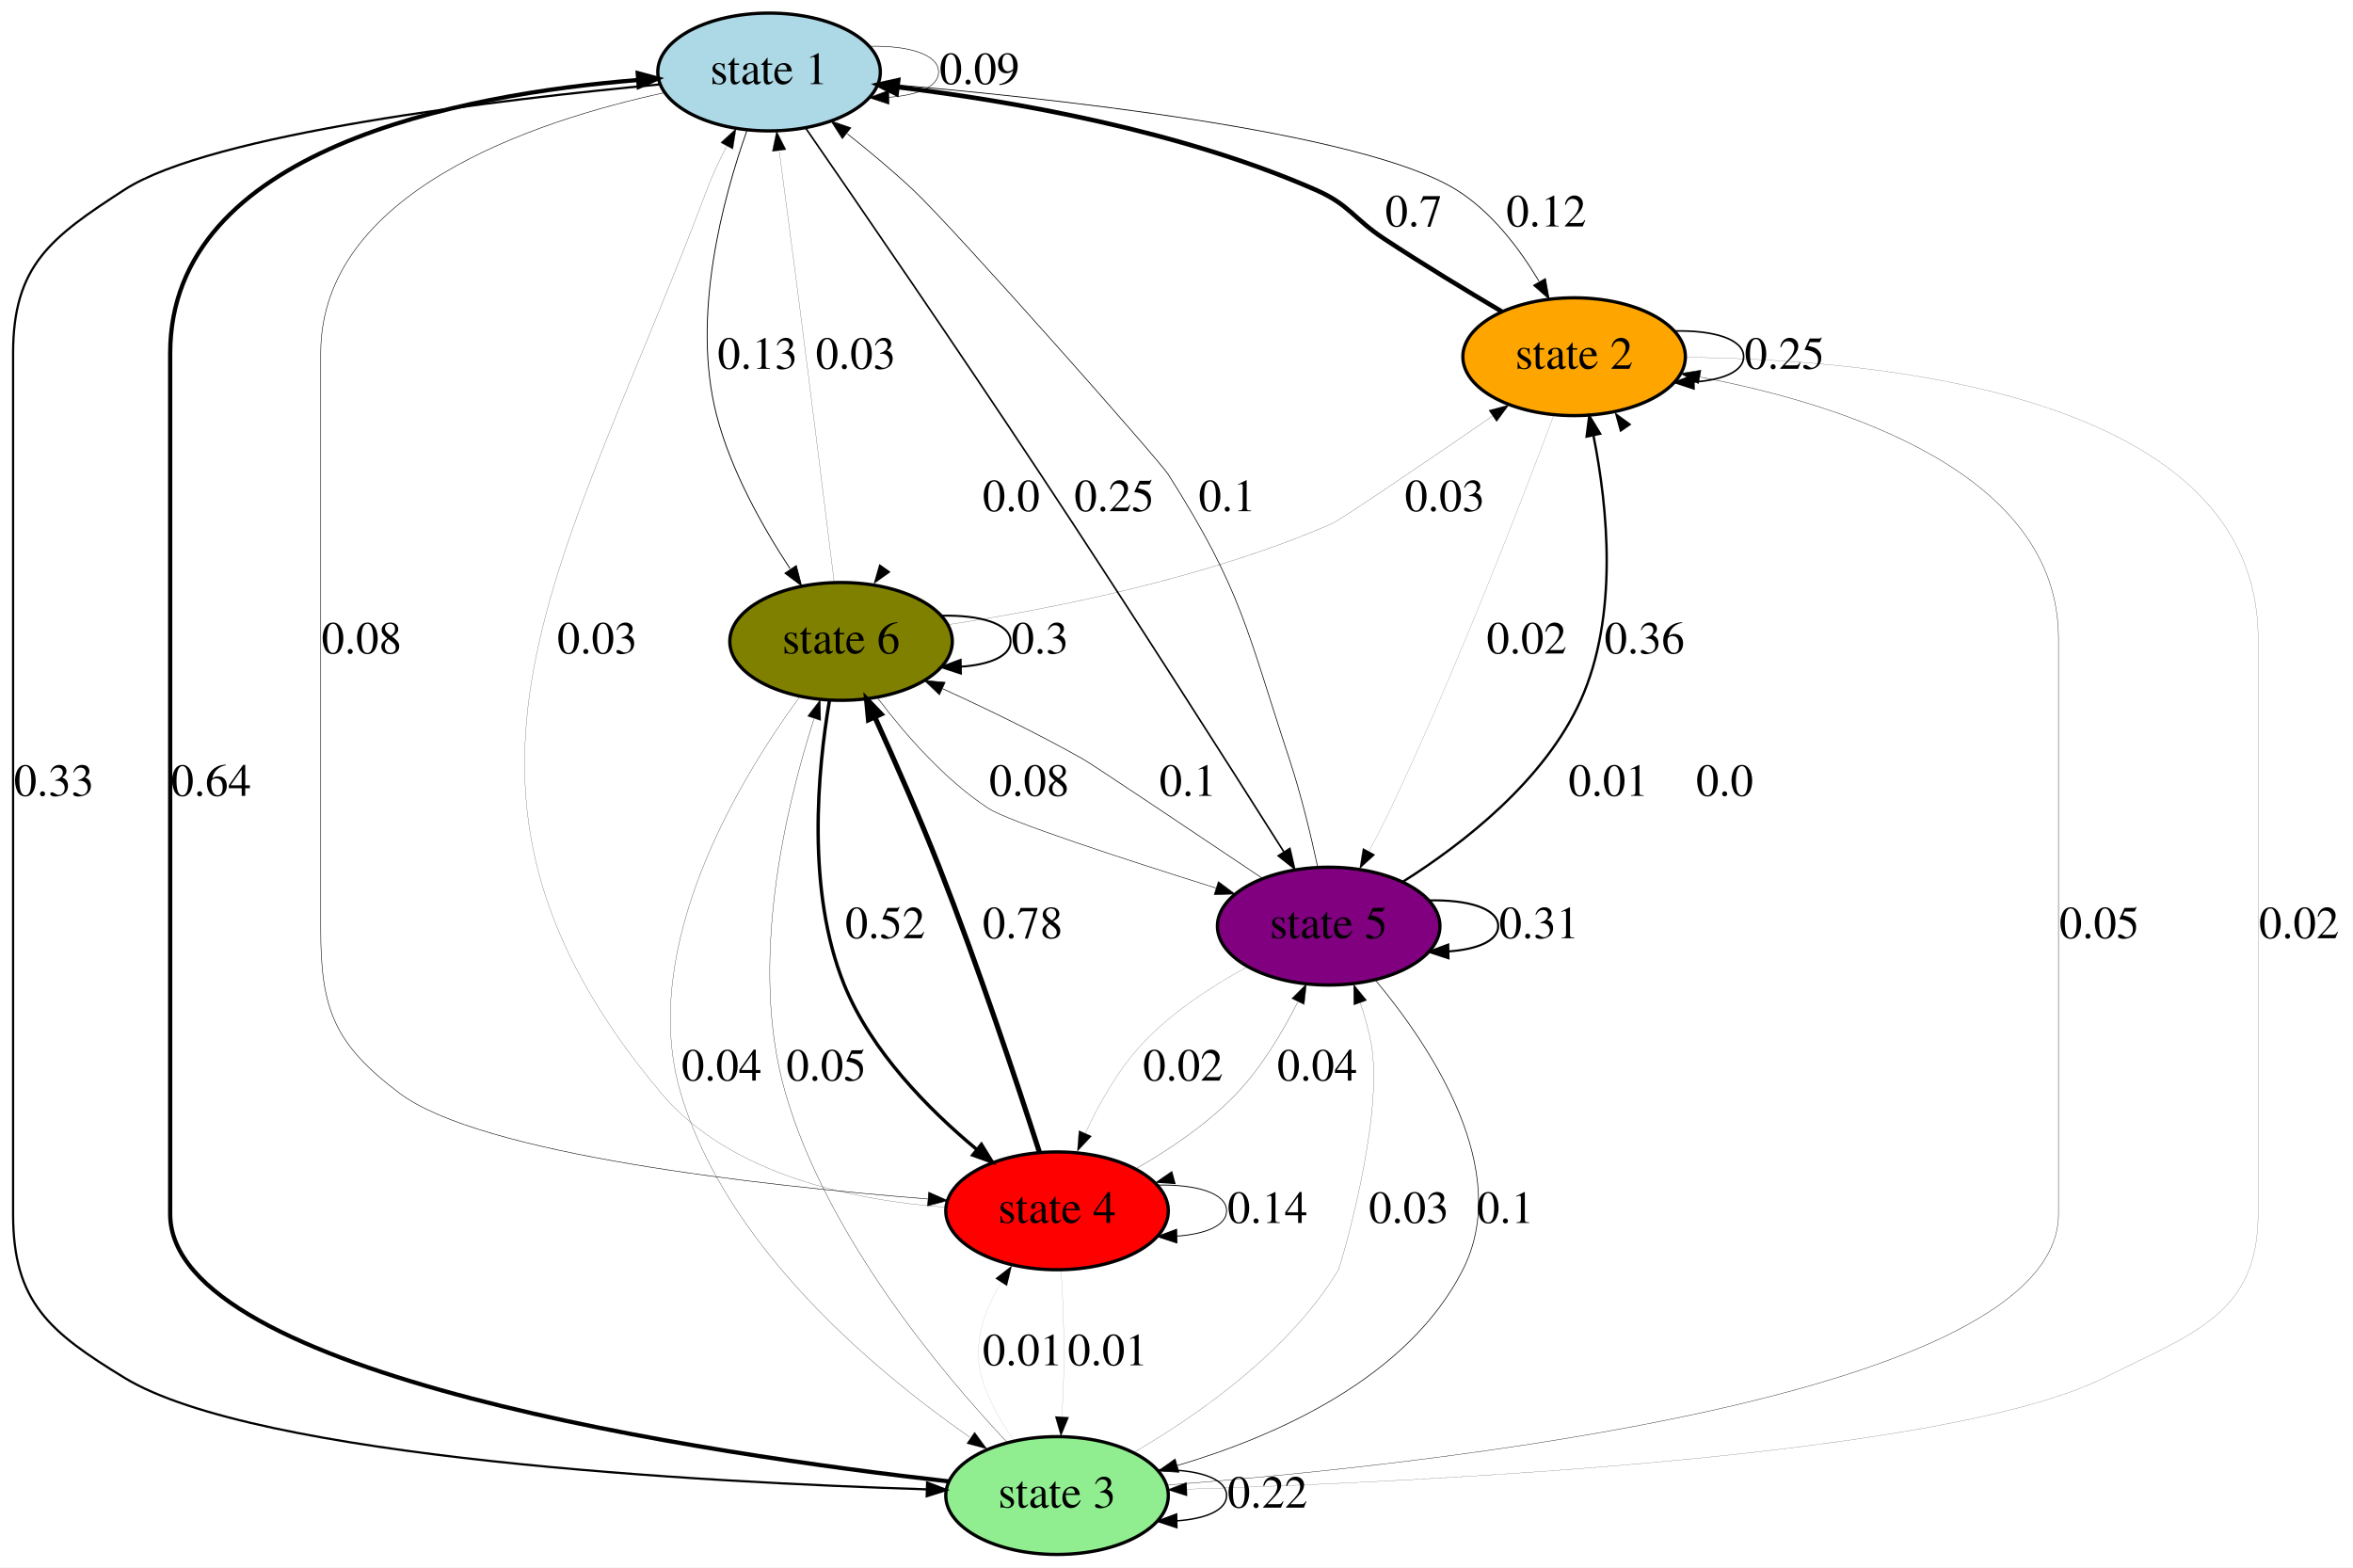
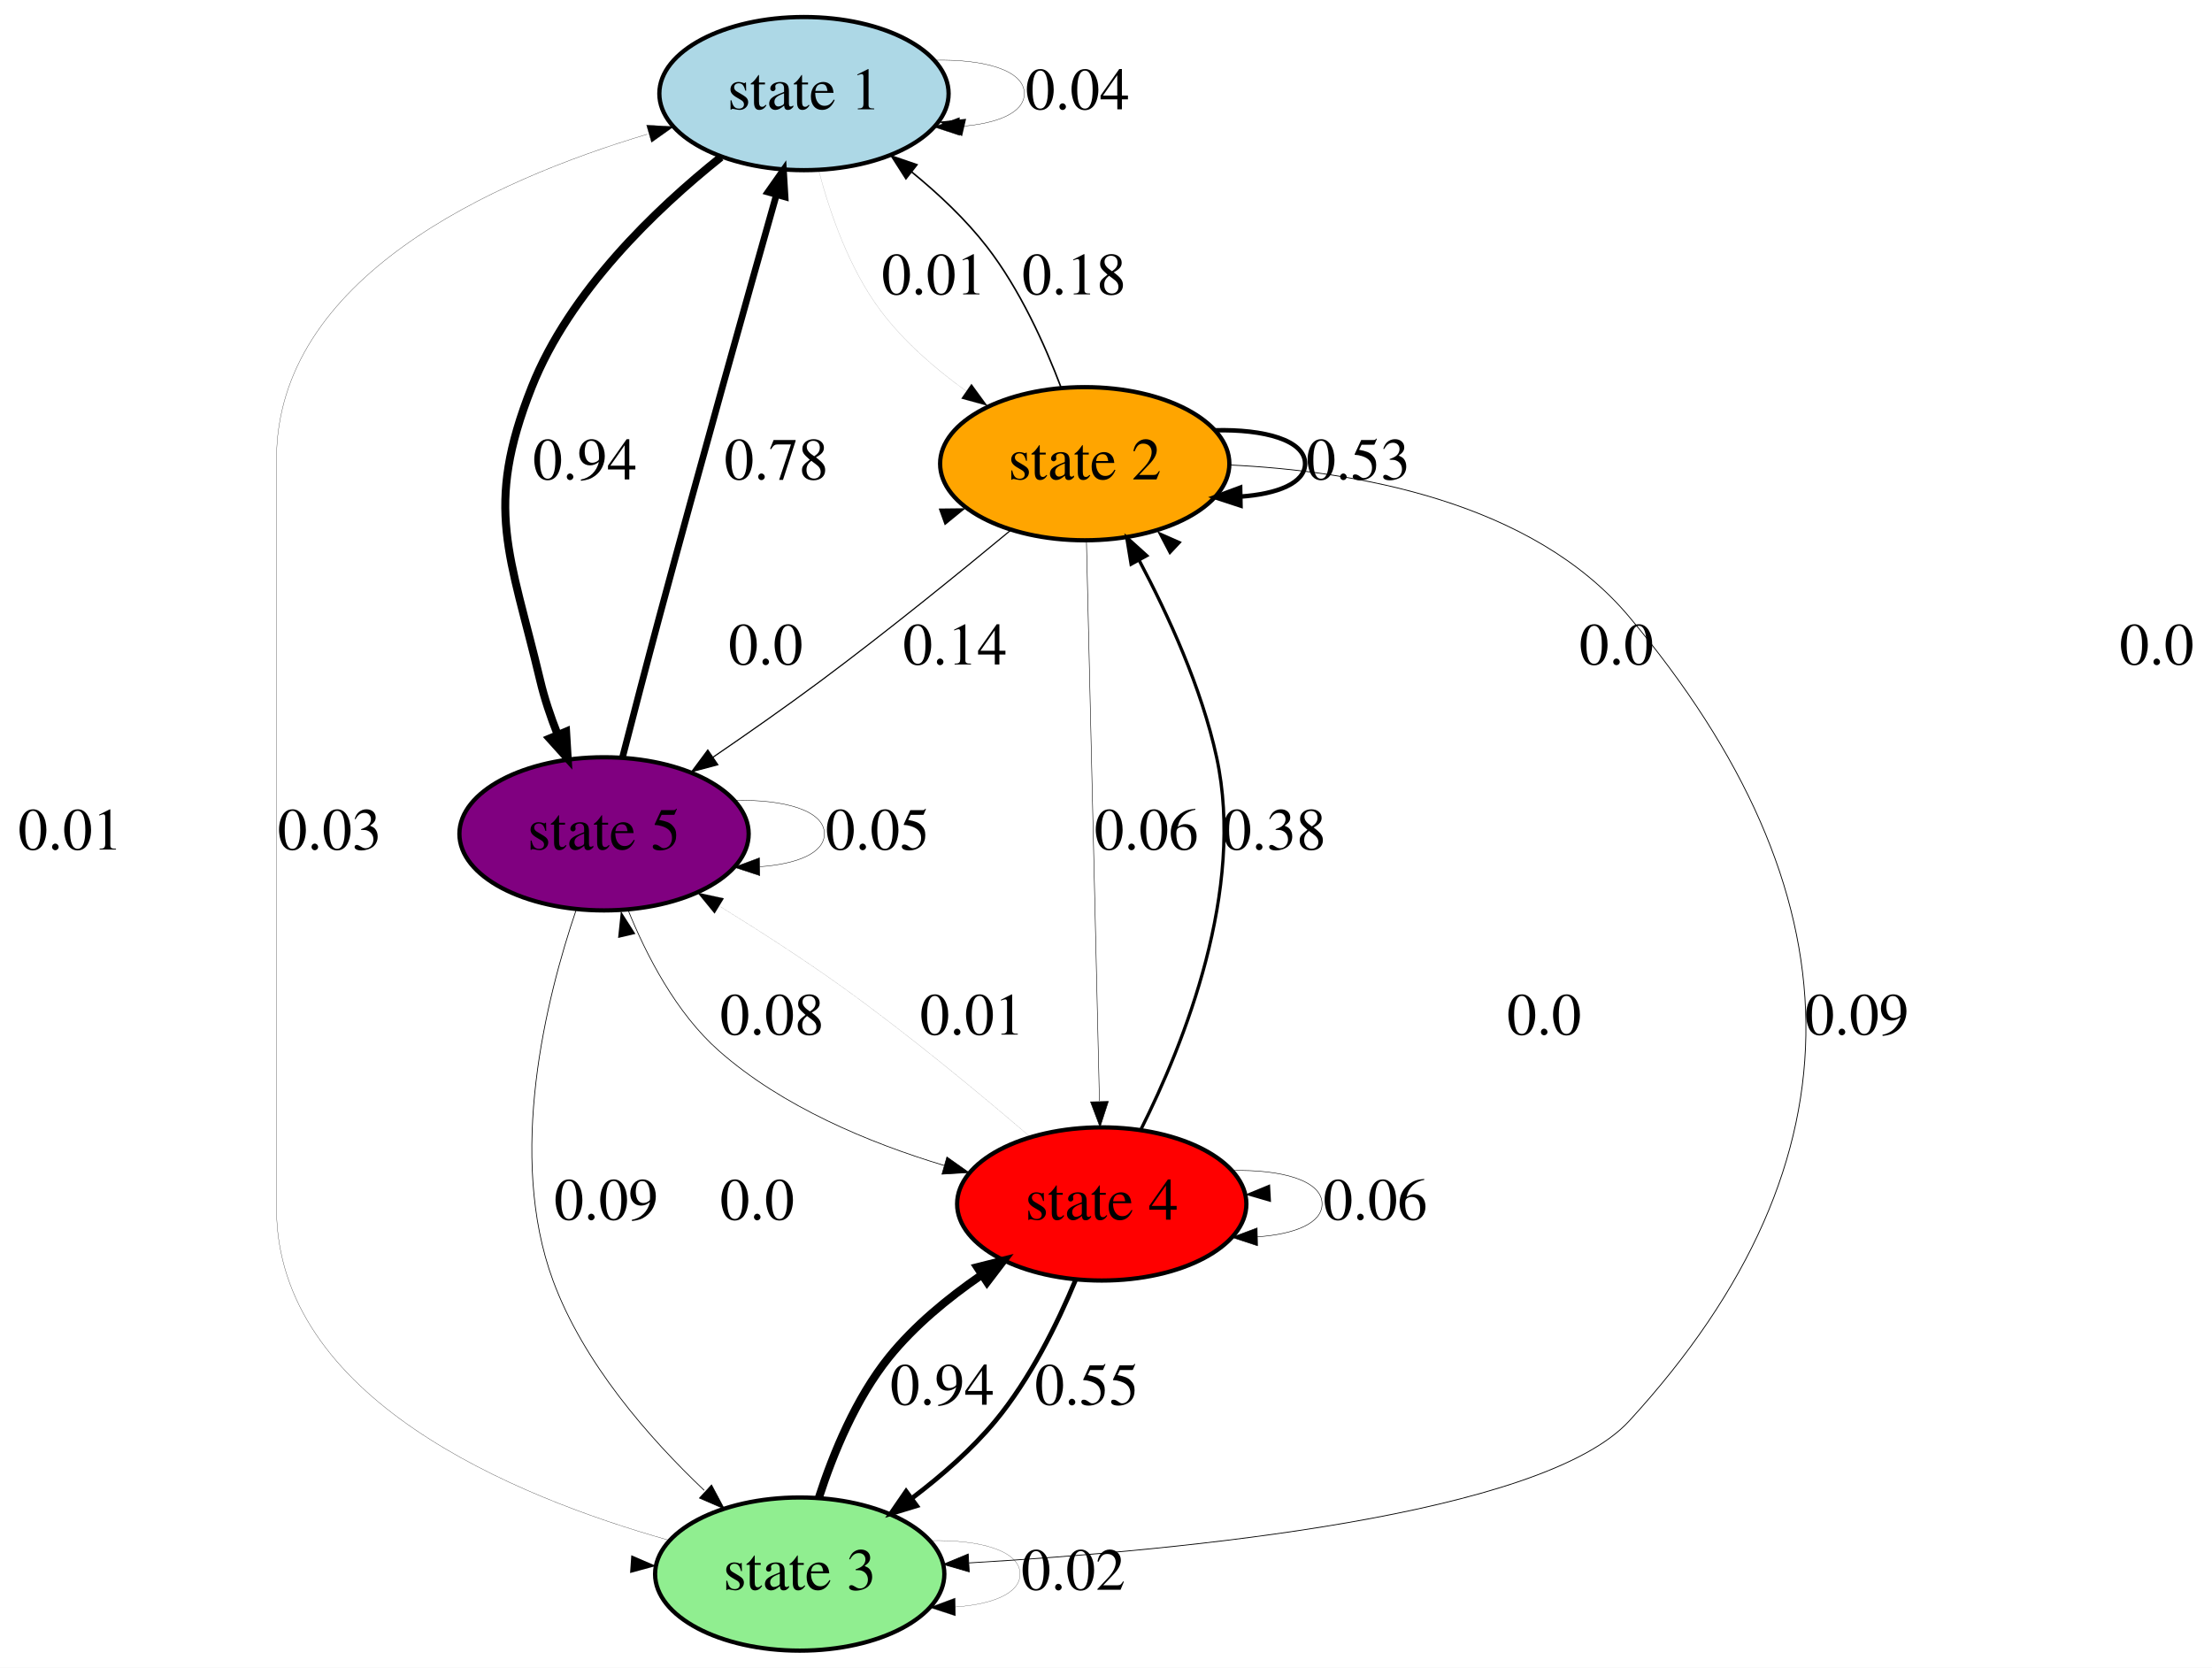
- <svg xmlns="http://www.w3.org/2000/svg" width="719pt" height="479pt" viewBox="0.00 0.00 719.00 479.00">
-   <g id="graph0" class="graph" transform="scale(1 1) rotate(0) translate(4 475)">
-     <polygon fill="white" stroke="transparent" points="-4,4 -4,-475 715,-475 715,4 -4,4" />
+ <svg xmlns="http://www.w3.org/2000/svg" width="520pt" height="392pt" viewBox="0.00 0.00 520.00 392.00">
+   <g id="graph0" class="graph" transform="scale(1 1) rotate(0) translate(4 388)">
+     <polygon fill="white" stroke="transparent" points="-4,4 -4,-388 516,-388 516,4 -4,4" />
    <g id="node1" class="node">
-       <ellipse fill="lightblue" stroke="black" cx="231" cy="-453" rx="34" ry="18" />
-       <text text-anchor="middle" x="231" y="-449.3" font-family="Times,serif" font-size="14.00">state 1</text>
+       <ellipse fill="lightblue" stroke="black" cx="185" cy="-366" rx="34" ry="18" />
+       <text text-anchor="middle" x="185" y="-362.3" font-family="Times,serif" font-size="14.00">state 1</text>
    </g>
    <g id="edge1" class="edge">
-       <path fill="none" stroke="black" stroke-width="0.17" d="M261.58,-460.85C273.19,-461.15 282.8,-458.54 282.8,-453 282.8,-448.46 276.34,-445.88 267.6,-445.27" />
-       <polygon fill="black" stroke="black" stroke-width="0.17" points="267.62,-443.17 261.58,-445.15 267.54,-447.37 267.62,-443.17" />
-       <text text-anchor="middle" x="295.3" y="-449.3" font-family="Times,serif" font-size="14.00">0.09</text>
+       <path fill="none" stroke="black" stroke-width="0.08" d="M215.58,-373.85C227.19,-374.15 236.8,-371.54 236.8,-366 236.8,-361.46 230.34,-358.88 221.6,-358.27" />
+       <polygon fill="black" stroke="black" stroke-width="0.08" points="221.62,-356.17 215.58,-358.15 221.54,-360.37 221.62,-356.17" />
+       <text text-anchor="middle" x="249.3" y="-362.3" font-family="Times,serif" font-size="14.00">0.04</text>
    </g>
    <g id="node2" class="node">
-       <ellipse fill="orange" stroke="black" cx="477" cy="-366" rx="34" ry="18" />
-       <text text-anchor="middle" x="477" y="-362.3" font-family="Times,serif" font-size="14.00">state 2</text>
+       <ellipse fill="orange" stroke="black" cx="251" cy="-279" rx="34" ry="18" />
+       <text text-anchor="middle" x="251" y="-275.3" font-family="Times,serif" font-size="14.00">state 2</text>
    </g>
    <g id="edge2" class="edge">
-       <path fill="none" stroke="black" stroke-width="0.24" d="M264.22,-449.55C315.75,-445.23 412.04,-434.99 441,-417 451.73,-410.33 460.23,-399.17 466.26,-389.08" />
-       <polygon fill="black" stroke="black" stroke-width="0.24" points="468.22,-389.88 469.36,-383.63 464.57,-387.81 468.22,-389.88" />
-       <text text-anchor="middle" x="468.5" y="-405.8" font-family="Times,serif" font-size="14.00">0.12</text>
+       <path fill="none" stroke="black" stroke-width="0.02" d="M188.44,-348.03C191.14,-337.73 195.7,-324.75 203,-315 208.43,-307.76 215.77,-301.37 223.09,-296.1" />
+       <polygon fill="black" stroke="black" stroke-width="0.02" points="224.37,-297.77 228.12,-292.63 221.99,-294.31 224.37,-297.77" />
+       <text text-anchor="middle" x="215.5" y="-318.8" font-family="Times,serif" font-size="14.00">0.01</text>
    </g>
    <g id="node3" class="node">
-       <ellipse fill="lightgreen" stroke="black" cx="319" cy="-18" rx="34" ry="18" />
-       <text text-anchor="middle" x="319" y="-14.3" font-family="Times,serif" font-size="14.00">state 3</text>
+       <ellipse fill="lightgreen" stroke="black" cx="184" cy="-18" rx="34" ry="18" />
+       <text text-anchor="middle" x="184" y="-14.3" font-family="Times,serif" font-size="14.00">state 3</text>
    </g>
    <g id="edge3" class="edge">
-       <path fill="none" stroke="black" stroke-width="0.67" d="M197.78,-449.22C148.91,-444.62 60.53,-434.18 34,-417 11.44,-402.39 0,-393.87 0,-367 0,-367 0,-367 0,-104 0,-77.13 11.06,-68 34,-54 74.27,-29.42 210.8,-22.06 279.23,-19.89" />
-       <polygon fill="black" stroke="black" stroke-width="0.67" points="279.3,-21.98 285.23,-19.7 279.17,-17.79 279.3,-21.98" />
-       <text text-anchor="middle" x="12.5" y="-231.8" font-family="Times,serif" font-size="14.00">0.33</text>
+       <path fill="none" stroke="black" stroke-width="0.01" d="M151.07,-364.16C97.66,-360.82 0,-345.74 0,-280 0,-280 0,-280 0,-104 0,-40.98 90.06,-24.53 144.16,-20.34" />
+       <polygon fill="black" stroke="black" stroke-width="0.01" points="144.41,-22.43 150.25,-19.91 144.12,-18.24 144.41,-22.43" />
+       <text text-anchor="middle" x="12.5" y="-188.3" font-family="Times,serif" font-size="14.00">0.01</text>
    </g>
    <g id="node4" class="node">
-       <ellipse fill="red" stroke="black" cx="319" cy="-105" rx="34" ry="18" />
-       <text text-anchor="middle" x="319" y="-101.3" font-family="Times,serif" font-size="14.00">state 4</text>
+       <ellipse fill="red" stroke="black" cx="255" cy="-105" rx="34" ry="18" />
+       <text text-anchor="middle" x="255" y="-101.3" font-family="Times,serif" font-size="14.00">state 4</text>
    </g>
    <g id="edge4" class="edge">
-       <path fill="none" stroke="black" stroke-width="0.16" d="M199.23,-446.72C158.75,-437.97 94,-416.26 94,-367 94,-367 94,-367 94,-191 94,-166.35 98.34,-155.88 118,-141 142.83,-122.21 228.39,-112.72 279.53,-108.62" />
-       <polygon fill="black" stroke="black" stroke-width="0.16" points="279.77,-110.71 285.59,-108.14 279.44,-106.52 279.77,-110.71" />
-       <text text-anchor="middle" x="106.5" y="-275.3" font-family="Times,serif" font-size="14.00">0.08</text>
+       <path fill="none" stroke="black" stroke-width="0.01" d="M218.96,-365.68C283.71,-366.19 421.12,-363.21 452,-330 509.19,-268.48 508.81,-202.87 452,-141 431.34,-118.5 346.11,-110.4 294.76,-107.53" />
+       <polygon fill="black" stroke="black" stroke-width="0.01" points="294.79,-105.43 288.68,-107.2 294.56,-109.62 294.79,-105.43" />
+       <text text-anchor="middle" x="503" y="-231.8" font-family="Times,serif" font-size="14.00">0.0</text>
    </g>
    <g id="node5" class="node">
-       <ellipse fill="purple" stroke="black" cx="402" cy="-192" rx="34" ry="18" />
-       <text text-anchor="middle" x="402" y="-188.3" font-family="Times,serif" font-size="14.00">state 5</text>
+       <ellipse fill="purple" stroke="black" cx="138" cy="-192" rx="34" ry="18" />
+       <text text-anchor="middle" x="138" y="-188.3" font-family="Times,serif" font-size="14.00">state 5</text>
    </g>
    <g id="edge5" class="edge">
-       <path fill="none" stroke="black" stroke-width="0.5" d="M242.15,-435.91C258.21,-412.66 288.71,-368.25 314,-330 340.75,-289.54 371.17,-241.78 388.32,-214.68" />
-       <polygon fill="black" stroke="black" stroke-width="0.5" points="390.14,-215.73 391.57,-209.54 386.59,-213.49 390.14,-215.73" />
-       <text text-anchor="middle" x="336.5" y="-318.8" font-family="Times,serif" font-size="14.00">0.25</text>
-     </g>
-     <g id="node6" class="node">
-       <ellipse fill="olive" stroke="black" cx="253" cy="-279" rx="34" ry="18" />
-       <text text-anchor="middle" x="253" y="-275.3" font-family="Times,serif" font-size="14.00">state 6</text>
+       <path fill="none" stroke="black" stroke-width="1.87" d="M165.47,-351.06C150.12,-338.81 129.9,-319.45 121,-297 109.69,-268.48 115.92,-257.85 123,-228 123.98,-223.85 125.42,-219.57 127.03,-215.49" />
+       <polygon fill="black" stroke="black" stroke-width="1.87" points="129.08,-216.04 129.46,-209.69 125.2,-214.41 129.08,-216.04" />
+       <text text-anchor="middle" x="133.5" y="-275.3" font-family="Times,serif" font-size="14.00">0.94</text>
    </g>
    <g id="edge6" class="edge">
-       <path fill="none" stroke="black" stroke-width="0.26" d="M224.28,-435.22C216.91,-414.48 207.13,-378.23 215,-348 219.38,-331.17 228.96,-314.08 237.4,-301.25" />
-       <polygon fill="black" stroke="black" stroke-width="0.26" points="239.31,-302.17 240.92,-296.02 235.83,-299.83 239.31,-302.17" />
-       <text text-anchor="middle" x="227.5" y="-362.3" font-family="Times,serif" font-size="14.00">0.13</text>
+       <path fill="none" stroke="black" stroke-width="0.37" d="M245.48,-296.81C241.6,-307.05 235.73,-320.03 228,-330 223.02,-336.43 216.64,-342.42 210.34,-347.57" />
+       <polygon fill="black" stroke="black" stroke-width="0.37" points="208.97,-345.98 205.55,-351.34 211.56,-349.28 208.97,-345.98" />
+       <text text-anchor="middle" x="248.5" y="-318.8" font-family="Times,serif" font-size="14.00">0.18</text>
    </g>
    <g id="edge7" class="edge">
-       <path fill="none" stroke="black" stroke-width="1.4" d="M454.99,-379.74C444.05,-386.21 430.69,-394.31 419,-402 409.42,-408.3 408.5,-412.39 398,-417 356.63,-435.15 305.28,-444.1 270.53,-448.36" />
-       <polygon fill="black" stroke="black" stroke-width="1.4" points="269.95,-446.31 264.24,-449.11 270.45,-450.48 269.95,-446.31" />
-       <text text-anchor="middle" x="428" y="-405.8" font-family="Times,serif" font-size="14.00">0.7</text>
+       <path fill="none" stroke="black" stroke-width="1.05" d="M281.58,-286.85C293.19,-287.15 302.8,-284.54 302.8,-279 302.8,-274.46 296.34,-271.88 287.6,-271.27" />
+       <polygon fill="black" stroke="black" stroke-width="1.05" points="287.62,-269.17 281.58,-271.15 287.54,-273.37 287.62,-269.17" />
+       <text text-anchor="middle" x="315.3" y="-275.3" font-family="Times,serif" font-size="14.00">0.53</text>
    </g>
    <g id="edge8" class="edge">
-       <path fill="none" stroke="black" stroke-width="0.49" d="M507.58,-373.85C519.19,-374.15 528.8,-371.54 528.8,-366 528.8,-361.46 522.34,-358.88 513.6,-358.27" />
-       <polygon fill="black" stroke="black" stroke-width="0.49" points="513.62,-356.17 507.58,-358.15 513.54,-360.37 513.62,-356.17" />
-       <text text-anchor="middle" x="541.3" y="-362.3" font-family="Times,serif" font-size="14.00">0.25</text>
+       <path fill="none" stroke="black" stroke-width="0.19" d="M284.91,-278.71C314.51,-277.33 356.2,-270.19 379,-243 432.97,-178.63 435.79,-115.89 379,-54 358.61,-31.78 274.65,-23.58 223.78,-20.62" />
+       <polygon fill="black" stroke="black" stroke-width="0.19" points="223.85,-18.52 217.74,-20.28 223.61,-22.71 223.85,-18.52" />
+       <text text-anchor="middle" x="432.5" y="-144.8" font-family="Times,serif" font-size="14.00">0.09</text>
    </g>
    <g id="edge9" class="edge">
-       <path fill="none" stroke="black" stroke-width="0.05" d="M511.04,-365.81C570.27,-365.25 686,-354.62 686,-280 686,-280 686,-280 686,-104 686,-73.5 666.29,-67.61 639,-54 590.72,-29.92 433.25,-22.25 358.75,-19.94" />
-       <polygon fill="black" stroke="black" stroke-width="0.05" points="358.73,-17.84 352.67,-19.76 358.6,-22.04 358.73,-17.84" />
-       <text text-anchor="middle" x="698.5" y="-188.3" font-family="Times,serif" font-size="14.00">0.02</text>
+       <path fill="none" stroke="black" stroke-width="0.12" d="M251.4,-260.88C252.12,-229.84 253.65,-164.26 254.46,-129.22" />
+       <polygon fill="black" stroke="black" stroke-width="0.12" points="256.56,-129.1 254.6,-123.05 252.36,-129 256.56,-129.1" />
+       <text text-anchor="middle" x="265.5" y="-188.3" font-family="Times,serif" font-size="14.00">0.06</text>
    </g>
    <g id="edge10" class="edge">
-       <path fill="none" stroke="black" stroke-width="0.01" d="M468.45,-348.27C463.43,-338.53 456.93,-326.03 451,-315 446.67,-306.94 443.3,-305.86 441,-297 436.99,-281.51 435.18,-275.9 441,-261 452.21,-232.29 476.79,-238.71 488,-210 493.82,-195.1 496.68,-187.44 488,-174 473.02,-150.79 399.82,-127.6 354.81,-115.2" />
-       <polygon fill="black" stroke="black" stroke-width="0.01" points="355.26,-113.15 348.92,-113.6 354.16,-117.2 355.26,-113.15" />
-       <text text-anchor="middle" x="487.5" y="-231.8" font-family="Times,serif" font-size="14.00">0.01</text>
+       <path fill="none" stroke="black" stroke-width="0.27" d="M233.65,-263.41C221.37,-253.23 204.42,-239.48 189,-228 180.87,-221.95 171.8,-215.6 163.59,-209.99" />
+       <polygon fill="black" stroke="black" stroke-width="0.27" points="164.75,-208.24 158.6,-206.61 162.39,-211.71 164.75,-208.24" />
+       <text text-anchor="middle" x="220.5" y="-231.8" font-family="Times,serif" font-size="14.00">0.14</text>
    </g>
    <g id="edge11" class="edge">
-       <path fill="none" stroke="black" stroke-width="0.04" d="M470.85,-348.3C461.1,-322.24 441.14,-270.49 421,-228 418.96,-223.7 416.64,-219.17 414.34,-214.86" />
-       <polygon fill="black" stroke="black" stroke-width="0.04" points="416.16,-213.82 411.46,-209.54 412.47,-215.82 416.16,-213.82" />
-       <text text-anchor="middle" x="462.5" y="-275.3" font-family="Times,serif" font-size="14.00">0.02</text>
+       <path fill="none" stroke="black" stroke-width="0.06" d="M153.28,-25.94C116.85,-36.2 61,-59.22 61,-104 61,-280 61,-280 61,-280 61,-322.68 111.6,-345.52 148.16,-356.45" />
+       <polygon fill="black" stroke="black" stroke-width="0.06" points="148,-358.59 154.35,-358.23 149.16,-354.55 148,-358.59" />
+       <text text-anchor="middle" x="73.5" y="-188.3" font-family="Times,serif" font-size="14.00">0.03</text>
    </g>
    <g id="edge12" class="edge">
-       <path fill="none" stroke="black" stroke-width="0.01" d="M443,-364.96C404.79,-363.51 342.09,-356.74 296,-330 284.19,-323.15 274.06,-311.84 266.6,-301.7" />
-       <polygon fill="black" stroke="black" stroke-width="0.01" points="268.13,-300.23 262.95,-296.54 264.7,-302.65 268.13,-300.23" />
-       <text text-anchor="middle" x="305" y="-318.8" font-family="Times,serif" font-size="14.00">0.0</text>
+       <path fill="none" stroke="black" stroke-width="0" d="M216.97,-22.66C254.43,-28.79 313.86,-44.95 341,-87 378.95,-145.8 310.23,-223.14 272.85,-258.65" />
+       <polygon fill="black" stroke="black" stroke-width="0" points="270.96,-257.54 268.01,-263.17 273.83,-260.61 270.96,-257.54" />
+       <text text-anchor="middle" x="359" y="-144.8" font-family="Times,serif" font-size="14.00">0.0</text>
    </g>
    <g id="edge13" class="edge">
-       <path fill="none" stroke="black" stroke-width="1.29" d="M286.04,-22.31C213.82,-30.49 48,-54.63 48,-104 48,-367 48,-367 48,-367 48,-429.57 137.09,-446.21 190.95,-450.55" />
-       <polygon fill="black" stroke="black" stroke-width="1.29" points="190.87,-452.65 197.01,-451 191.18,-448.46 190.87,-452.65" />
-       <text text-anchor="middle" x="60.5" y="-231.8" font-family="Times,serif" font-size="14.00">0.64</text>
+       <path fill="none" stroke="black" stroke-width="0.05" d="M214.58,-25.85C226.19,-26.15 235.8,-23.54 235.8,-18 235.8,-13.46 229.34,-10.88 220.6,-10.27" />
+       <polygon fill="black" stroke="black" stroke-width="0.05" points="220.62,-8.17 214.58,-10.15 220.54,-12.37 220.62,-8.17" />
+       <text text-anchor="middle" x="248.3" y="-14.3" font-family="Times,serif" font-size="14.00">0.02</text>
    </g>
    <g id="edge14" class="edge">
-       <path fill="none" stroke="black" stroke-width="0.11" d="M352.33,-21.18C431.64,-27.28 625,-47.9 625,-104 625,-280 625,-280 625,-280 625,-330.51 559.36,-351.45 515.51,-359.79" />
-       <polygon fill="black" stroke="black" stroke-width="0.11" points="515.01,-357.75 509.48,-360.89 515.76,-361.88 515.01,-357.75" />
-       <text text-anchor="middle" x="637.5" y="-188.3" font-family="Times,serif" font-size="14.00">0.05</text>
+       <path fill="none" stroke="black" stroke-width="1.89" d="M188.52,-36.02C191.86,-46.34 197.2,-59.33 205,-69 210.95,-76.37 218.83,-82.86 226.58,-88.19" />
+       <polygon fill="black" stroke="black" stroke-width="1.89" points="225.73,-90.14 231.9,-91.69 228.04,-86.63 225.73,-90.14" />
+       <text text-anchor="middle" x="217.5" y="-57.8" font-family="Times,serif" font-size="14.00">0.94</text>
    </g>
    <g id="edge15" class="edge">
-       <path fill="none" stroke="black" stroke-width="0.43" d="M349.58,-25.85C361.19,-26.15 370.8,-23.54 370.8,-18 370.8,-13.46 364.34,-10.88 355.6,-10.27" />
-       <polygon fill="black" stroke="black" stroke-width="0.43" points="355.62,-8.17 349.58,-10.15 355.54,-12.37 355.62,-8.17" />
-       <text text-anchor="middle" x="383.3" y="-14.3" font-family="Times,serif" font-size="14.00">0.22</text>
+       <path fill="none" stroke="black" stroke-width="0.01" d="M179.08,-35.92C172.28,-59.43 159.77,-103.33 150,-141 147.75,-149.68 145.42,-159.24 143.42,-167.66" />
+       <polygon fill="black" stroke="black" stroke-width="0.01" points="141.3,-167.52 141.96,-173.84 145.38,-168.48 141.3,-167.52" />
+       <text text-anchor="middle" x="174" y="-101.3" font-family="Times,serif" font-size="14.00">0.0</text>
    </g>
    <g id="edge16" class="edge">
-       <path fill="none" stroke="black" stroke-width="0.02" d="M305.86,-34.74C301.89,-40.44 298.04,-47.17 296,-54 293.05,-63.85 296.65,-74.26 301.81,-83.02" />
-       <polygon fill="black" stroke="black" stroke-width="0.02" points="300.16,-84.33 305.18,-88.23 303.69,-82.05 300.16,-84.33" />
-       <text text-anchor="middle" x="308.5" y="-57.8" font-family="Times,serif" font-size="14.00">0.01</text>
+       <path fill="none" stroke="black" stroke-width="0" d="M288.8,-105.91C316.1,-107.86 353.01,-115.49 372,-141 375.98,-146.35 372.81,-149.38 372,-156 364.16,-220.09 378.21,-247.29 337,-297 308.05,-331.92 257.48,-349.58 222.67,-358.02" />
+       <polygon fill="black" stroke="black" stroke-width="0" points="222.16,-355.98 216.79,-359.39 223.11,-360.07 222.16,-355.98" />
+       <text text-anchor="middle" x="376" y="-231.8" font-family="Times,serif" font-size="14.00">0.0</text>
    </g>
    <g id="edge17" class="edge">
-       <path fill="none" stroke="black" stroke-width="0.06" d="M342.65,-31.28C362.55,-42.9 390.06,-62.22 405,-87 405.43,-87.71 419.09,-133.24 415,-156 414.26,-160.11 413.07,-164.38 411.7,-168.45" />
-       <polygon fill="black" stroke="black" stroke-width="0.06" points="409.67,-167.89 409.6,-174.25 413.62,-169.32 409.67,-167.89" />
-       <text text-anchor="middle" x="426.5" y="-101.3" font-family="Times,serif" font-size="14.00">0.03</text>
+       <path fill="none" stroke="black" stroke-width="0.76" d="M264.19,-122.47C274.45,-142.9 288.77,-178.83 282,-210 278.46,-226.31 270.65,-243.39 263.76,-256.36" />
+       <polygon fill="black" stroke="black" stroke-width="0.76" points="261.9,-255.38 260.87,-261.65 265.59,-257.39 261.9,-255.38" />
+       <text text-anchor="middle" x="295.5" y="-188.3" font-family="Times,serif" font-size="14.00">0.38</text>
    </g>
    <g id="edge18" class="edge">
-       <path fill="none" stroke="black" stroke-width="0.1" d="M303.77,-34.24C283.46,-55.8 248.61,-97.45 236,-141 224.66,-180.17 235.9,-227.78 244.72,-255.32" />
-       <polygon fill="black" stroke="black" stroke-width="0.1" points="242.79,-256.17 246.67,-261.21 246.78,-254.85 242.79,-256.17" />
-       <text text-anchor="middle" x="248.5" y="-144.8" font-family="Times,serif" font-size="14.00">0.05</text>
+       <path fill="none" stroke="black" stroke-width="1.1" d="M248.84,-87.11C244.57,-76.85 238.17,-63.86 230,-54 224.49,-47.35 217.48,-41.22 210.61,-36" />
+       <polygon fill="black" stroke="black" stroke-width="1.1" points="211.49,-34.05 205.41,-32.2 209.01,-37.44 211.49,-34.05" />
+       <text text-anchor="middle" x="251.5" y="-57.8" font-family="Times,serif" font-size="14.00">0.55</text>
    </g>
    <g id="edge19" class="edge">
-       <path fill="none" stroke="black" stroke-width="0.06" d="M285.07,-106.09C257.26,-108.13 219.17,-115.8 198,-141 119.01,-235.05 168.81,-302.02 212,-417 213.68,-421.46 215.83,-426.05 218.07,-430.39" />
-       <polygon fill="black" stroke="black" stroke-width="0.06" points="216.24,-431.43 220.94,-435.71 219.94,-429.43 216.24,-431.43" />
-       <text text-anchor="middle" x="178.5" y="-275.3" font-family="Times,serif" font-size="14.00">0.03</text>
+       <path fill="none" stroke="black" stroke-width="0.12" d="M285.58,-112.85C297.19,-113.15 306.8,-110.54 306.8,-105 306.8,-100.46 300.34,-97.88 291.6,-97.27" />
+       <polygon fill="black" stroke="black" stroke-width="0.12" points="291.62,-95.17 285.58,-97.15 291.54,-99.37 291.62,-95.17" />
+       <text text-anchor="middle" x="319.3" y="-101.3" font-family="Times,serif" font-size="14.00">0.06</text>
    </g>
    <g id="edge20" class="edge">
-       <path fill="none" stroke="black" stroke-width="0" d="M349.76,-112.73C388.96,-121.41 452.88,-136.01 463,-141 483.98,-151.34 492.59,-153.58 504,-174 505.2,-176.15 522.34,-265.05 515,-297 511.11,-313.95 501.53,-331.04 492.97,-343.84" />
-       <polygon fill="black" stroke="black" stroke-width="0" points="491.06,-342.92 489.38,-349.05 494.51,-345.3 491.06,-342.92" />
-       <text text-anchor="middle" x="523" y="-231.8" font-family="Times,serif" font-size="14.00">0.0</text>
+       <path fill="none" stroke="black" stroke-width="0.02" d="M238.11,-120.83C226.12,-131.11 209.46,-144.9 194,-156 184.89,-162.54 174.57,-169.19 165.29,-174.91" />
+       <polygon fill="black" stroke="black" stroke-width="0.02" points="163.98,-173.25 159.96,-178.17 166.17,-176.83 163.98,-173.25" />
+       <text text-anchor="middle" x="224.5" y="-144.8" font-family="Times,serif" font-size="14.00">0.01</text>
    </g>
    <g id="edge21" class="edge">
-       <path fill="none" stroke="black" stroke-width="0.03" d="M320.27,-86.88C320.83,-77.22 321.31,-64.94 321,-54 320.89,-50.17 320.71,-46.1 320.51,-42.15" />
-       <polygon fill="black" stroke="black" stroke-width="0.03" points="322.6,-41.95 320.17,-36.08 318.41,-42.19 322.6,-41.95" />
-       <text text-anchor="middle" x="334.5" y="-57.8" font-family="Times,serif" font-size="14.00">0.01</text>
+       <path fill="none" stroke="black" stroke-width="1.56" d="M142.38,-210.14C144.87,-219.8 148.06,-232.09 151,-243 160.33,-277.64 171.58,-317.69 178.51,-342.17" />
+       <polygon fill="black" stroke="black" stroke-width="1.56" points="176.52,-342.85 180.18,-348.05 180.56,-341.7 176.52,-342.85" />
+       <text text-anchor="middle" x="178.5" y="-275.3" font-family="Times,serif" font-size="14.00">0.78</text>
    </g>
    <g id="edge22" class="edge">
-       <path fill="none" stroke="black" stroke-width="0.27" d="M349.58,-112.85C361.19,-113.15 370.8,-110.54 370.8,-105 370.8,-100.46 364.34,-97.88 355.6,-97.27" />
-       <polygon fill="black" stroke="black" stroke-width="0.27" points="355.62,-95.17 349.58,-97.15 355.54,-99.37 355.62,-95.17" />
-       <text text-anchor="middle" x="383.3" y="-101.3" font-family="Times,serif" font-size="14.00">0.14</text>
+       <path fill="none" stroke="black" stroke-width="0" d="M144.38,-209.73C149.2,-220.45 156.74,-234 167,-243 174.95,-249.97 197.53,-259.21 217.28,-266.45" />
+       <polygon fill="black" stroke="black" stroke-width="0" points="216.67,-268.46 223.03,-268.53 218.1,-264.51 216.67,-268.46" />
+       <text text-anchor="middle" x="176" y="-231.8" font-family="Times,serif" font-size="14.00">0.0</text>
    </g>
    <g id="edge23" class="edge">
-       <path fill="none" stroke="black" stroke-width="0.08" d="M343.09,-117.86C353.47,-123.8 365.21,-131.71 374,-141 381.58,-149.02 387.85,-159.49 392.52,-168.76" />
-       <polygon fill="black" stroke="black" stroke-width="0.08" points="390.72,-169.87 395.22,-174.36 394.51,-168.04 390.72,-169.87" />
-       <text text-anchor="middle" x="398.5" y="-144.8" font-family="Times,serif" font-size="14.00">0.04</text>
+       <path fill="none" stroke="black" stroke-width="0.17" d="M131.48,-174.23C124.32,-153.2 115.19,-116.33 126,-87 133.12,-67.68 148.44,-50.12 161.55,-37.68" />
+       <polygon fill="black" stroke="black" stroke-width="0.17" points="163.27,-38.95 166.26,-33.34 160.43,-35.86 163.27,-38.95" />
+       <text text-anchor="middle" x="138.5" y="-101.3" font-family="Times,serif" font-size="14.00">0.09</text>
    </g>
    <g id="edge24" class="edge">
-       <path fill="none" stroke="black" stroke-width="1.56" d="M313.56,-123.09C306.86,-143.83 294.88,-179.77 283,-210 276.94,-225.41 269.42,-242.46 263.42,-255.64" />
-       <polygon fill="black" stroke="black" stroke-width="1.56" points="261.38,-255.06 260.78,-261.39 265.19,-256.81 261.38,-255.06" />
-       <text text-anchor="middle" x="308.5" y="-188.3" font-family="Times,serif" font-size="14.00">0.78</text>
+       <path fill="none" stroke="black" stroke-width="0.16" d="M143.61,-174.19C147.95,-163.44 154.94,-149.88 165,-141 179.9,-127.84 200.31,-119.36 217.93,-114.05" />
+       <polygon fill="black" stroke="black" stroke-width="0.16" points="218.6,-116.04 223.79,-112.37 217.44,-112 218.6,-116.04" />
+       <text text-anchor="middle" x="177.5" y="-144.8" font-family="Times,serif" font-size="14.00">0.08</text>
    </g>
    <g id="edge25" class="edge">
-       <path fill="none" stroke="black" stroke-width="0.21" d="M398.59,-210.32C396.49,-220.04 393.53,-232.32 390,-243 376.83,-282.9 375.48,-294.5 353,-330 350.24,-334.36 287.26,-405.52 275,-417 268.75,-422.85 261.63,-428.79 254.95,-434.09" />
-       <polygon fill="black" stroke="black" stroke-width="0.21" points="253.39,-432.64 249.96,-437.99 255.98,-435.95 253.39,-432.64" />
-       <text text-anchor="middle" x="371" y="-318.8" font-family="Times,serif" font-size="14.00">0.1</text>
-     </g>
-     <g id="edge26" class="edge">
-       <path fill="none" stroke="black" stroke-width="0.72" d="M424.65,-205.55C443.13,-217.2 467.93,-236.45 479,-261 490.62,-286.77 487.28,-319.91 482.93,-341.78" />
-       <polygon fill="black" stroke="black" stroke-width="0.72" points="480.82,-341.59 481.63,-347.9 484.93,-342.47 480.82,-341.59" />
-       <text text-anchor="middle" x="498.5" y="-275.3" font-family="Times,serif" font-size="14.00">0.36</text>
-     </g>
-     <g id="edge27" class="edge">
-       <path fill="none" stroke="black" stroke-width="0.2" d="M416.33,-175.45C433.56,-154.77 458.35,-117.3 443,-87 426.2,-53.84 385.9,-36.12 355.77,-27.17" />
-       <polygon fill="black" stroke="black" stroke-width="0.2" points="356.24,-25.12 349.89,-25.5 355.09,-29.16 356.24,-25.12" />
-       <text text-anchor="middle" x="456" y="-101.3" font-family="Times,serif" font-size="14.00">0.1</text>
-     </g>
-     <g id="edge28" class="edge">
-       <path fill="none" stroke="black" stroke-width="0.05" d="M377.17,-179.58C366.31,-173.69 354.02,-165.69 345,-156 337.71,-148.17 331.91,-137.91 327.65,-128.73" />
-       <polygon fill="black" stroke="black" stroke-width="0.05" points="329.54,-127.82 325.2,-123.18 325.7,-129.52 329.54,-127.82" />
-       <text text-anchor="middle" x="357.5" y="-144.8" font-family="Times,serif" font-size="14.00">0.02</text>
-     </g>
-     <g id="edge29" class="edge">
-       <path fill="none" stroke="black" stroke-width="0.63" d="M432.58,-199.85C444.19,-200.15 453.8,-197.54 453.8,-192 453.8,-187.46 447.34,-184.88 438.6,-184.27" />
-       <polygon fill="black" stroke="black" stroke-width="0.63" points="438.62,-182.17 432.58,-184.15 438.54,-186.37 438.62,-182.17" />
-       <text text-anchor="middle" x="466.3" y="-188.3" font-family="Times,serif" font-size="14.00">0.31</text>
-     </g>
-     <g id="edge30" class="edge">
-       <path fill="none" stroke="black" stroke-width="0.19" d="M381.76,-206.6C360.52,-220.85 329.83,-241.4 327,-243 313.25,-250.78 297.5,-258.4 284.07,-264.53" />
-       <polygon fill="black" stroke="black" stroke-width="0.19" points="283.07,-262.68 278.47,-267.07 284.8,-266.5 283.07,-262.68" />
-       <text text-anchor="middle" x="359" y="-231.8" font-family="Times,serif" font-size="14.00">0.1</text>
-     </g>
-     <g id="edge31" class="edge">
-       <path fill="none" stroke="black" stroke-width="0.06" d="M250.88,-297.3C248.33,-317.95 243.92,-353.5 240,-384 238.08,-398.92 235.86,-415.67 234.11,-428.82" />
-       <polygon fill="black" stroke="black" stroke-width="0.06" points="232,-428.73 233.29,-434.96 236.17,-429.29 232,-428.73" />
-       <text text-anchor="middle" x="257.5" y="-362.3" font-family="Times,serif" font-size="14.00">0.03</text>
-     </g>
-     <g id="edge32" class="edge">
-       <path fill="none" stroke="black" stroke-width="0.06" d="M285.69,-284.12C316.82,-288.84 364.52,-298.2 403,-315 405.72,-316.19 431.63,-333.82 452.03,-347.82" />
-       <polygon fill="black" stroke="black" stroke-width="0.06" points="450.95,-349.63 457.09,-351.28 453.32,-346.16 450.95,-349.63" />
-       <text text-anchor="middle" x="437.5" y="-318.8" font-family="Times,serif" font-size="14.00">0.03</text>
-     </g>
-     <g id="edge33" class="edge">
-       <path fill="none" stroke="black" stroke-width="0.08" d="M240.42,-262.16C221.9,-236.85 190.82,-185.57 204,-141 217.83,-94.23 262.83,-56.41 292.27,-35.87" />
-       <polygon fill="black" stroke="black" stroke-width="0.08" points="293.81,-37.36 297.57,-32.24 291.43,-33.9 293.81,-37.36" />
-       <text text-anchor="middle" x="216.5" y="-144.8" font-family="Times,serif" font-size="14.00">0.04</text>
-     </g>
-     <g id="edge34" class="edge">
-       <path fill="none" stroke="black" stroke-width="1.03" d="M249.47,-261.05C245.87,-239.83 242.3,-202.77 254,-174 262.24,-153.75 279.63,-136.08 294.36,-123.84" />
-       <polygon fill="black" stroke="black" stroke-width="1.03" points="295.89,-125.3 299.23,-119.89 293.25,-122.04 295.89,-125.3" />
-       <text text-anchor="middle" x="266.5" y="-188.3" font-family="Times,serif" font-size="14.00">0.52</text>
-     </g>
-     <g id="edge35" class="edge">
-       <path fill="none" stroke="black" stroke-width="0.16" d="M264.28,-261.56C272.51,-250.69 284.53,-236.85 298,-228 304.06,-224.02 339.66,-212.4 367.55,-203.64" />
-       <polygon fill="black" stroke="black" stroke-width="0.16" points="368.28,-205.61 373.37,-201.81 367.02,-201.61 368.28,-205.61" />
-       <text text-anchor="middle" x="310.5" y="-231.8" font-family="Times,serif" font-size="14.00">0.08</text>
-     </g>
-     <g id="edge36" class="edge">
-       <path fill="none" stroke="black" stroke-width="0.6" d="M283.58,-286.85C295.19,-287.15 304.8,-284.54 304.8,-279 304.8,-274.46 298.34,-271.88 289.6,-271.27" />
-       <polygon fill="black" stroke="black" stroke-width="0.6" points="289.62,-269.17 283.58,-271.15 289.54,-273.37 289.62,-269.17" />
-       <text text-anchor="middle" x="313.8" y="-275.3" font-family="Times,serif" font-size="14.00">0.3</text>
+       <path fill="none" stroke="black" stroke-width="0.1" d="M168.58,-199.85C180.19,-200.15 189.8,-197.54 189.8,-192 189.8,-187.46 183.34,-184.88 174.6,-184.27" />
+       <polygon fill="black" stroke="black" stroke-width="0.1" points="174.62,-182.17 168.58,-184.15 174.54,-186.37 174.62,-182.17" />
+       <text text-anchor="middle" x="202.3" y="-188.3" font-family="Times,serif" font-size="14.00">0.05</text>
    </g>
  </g>
</svg>
